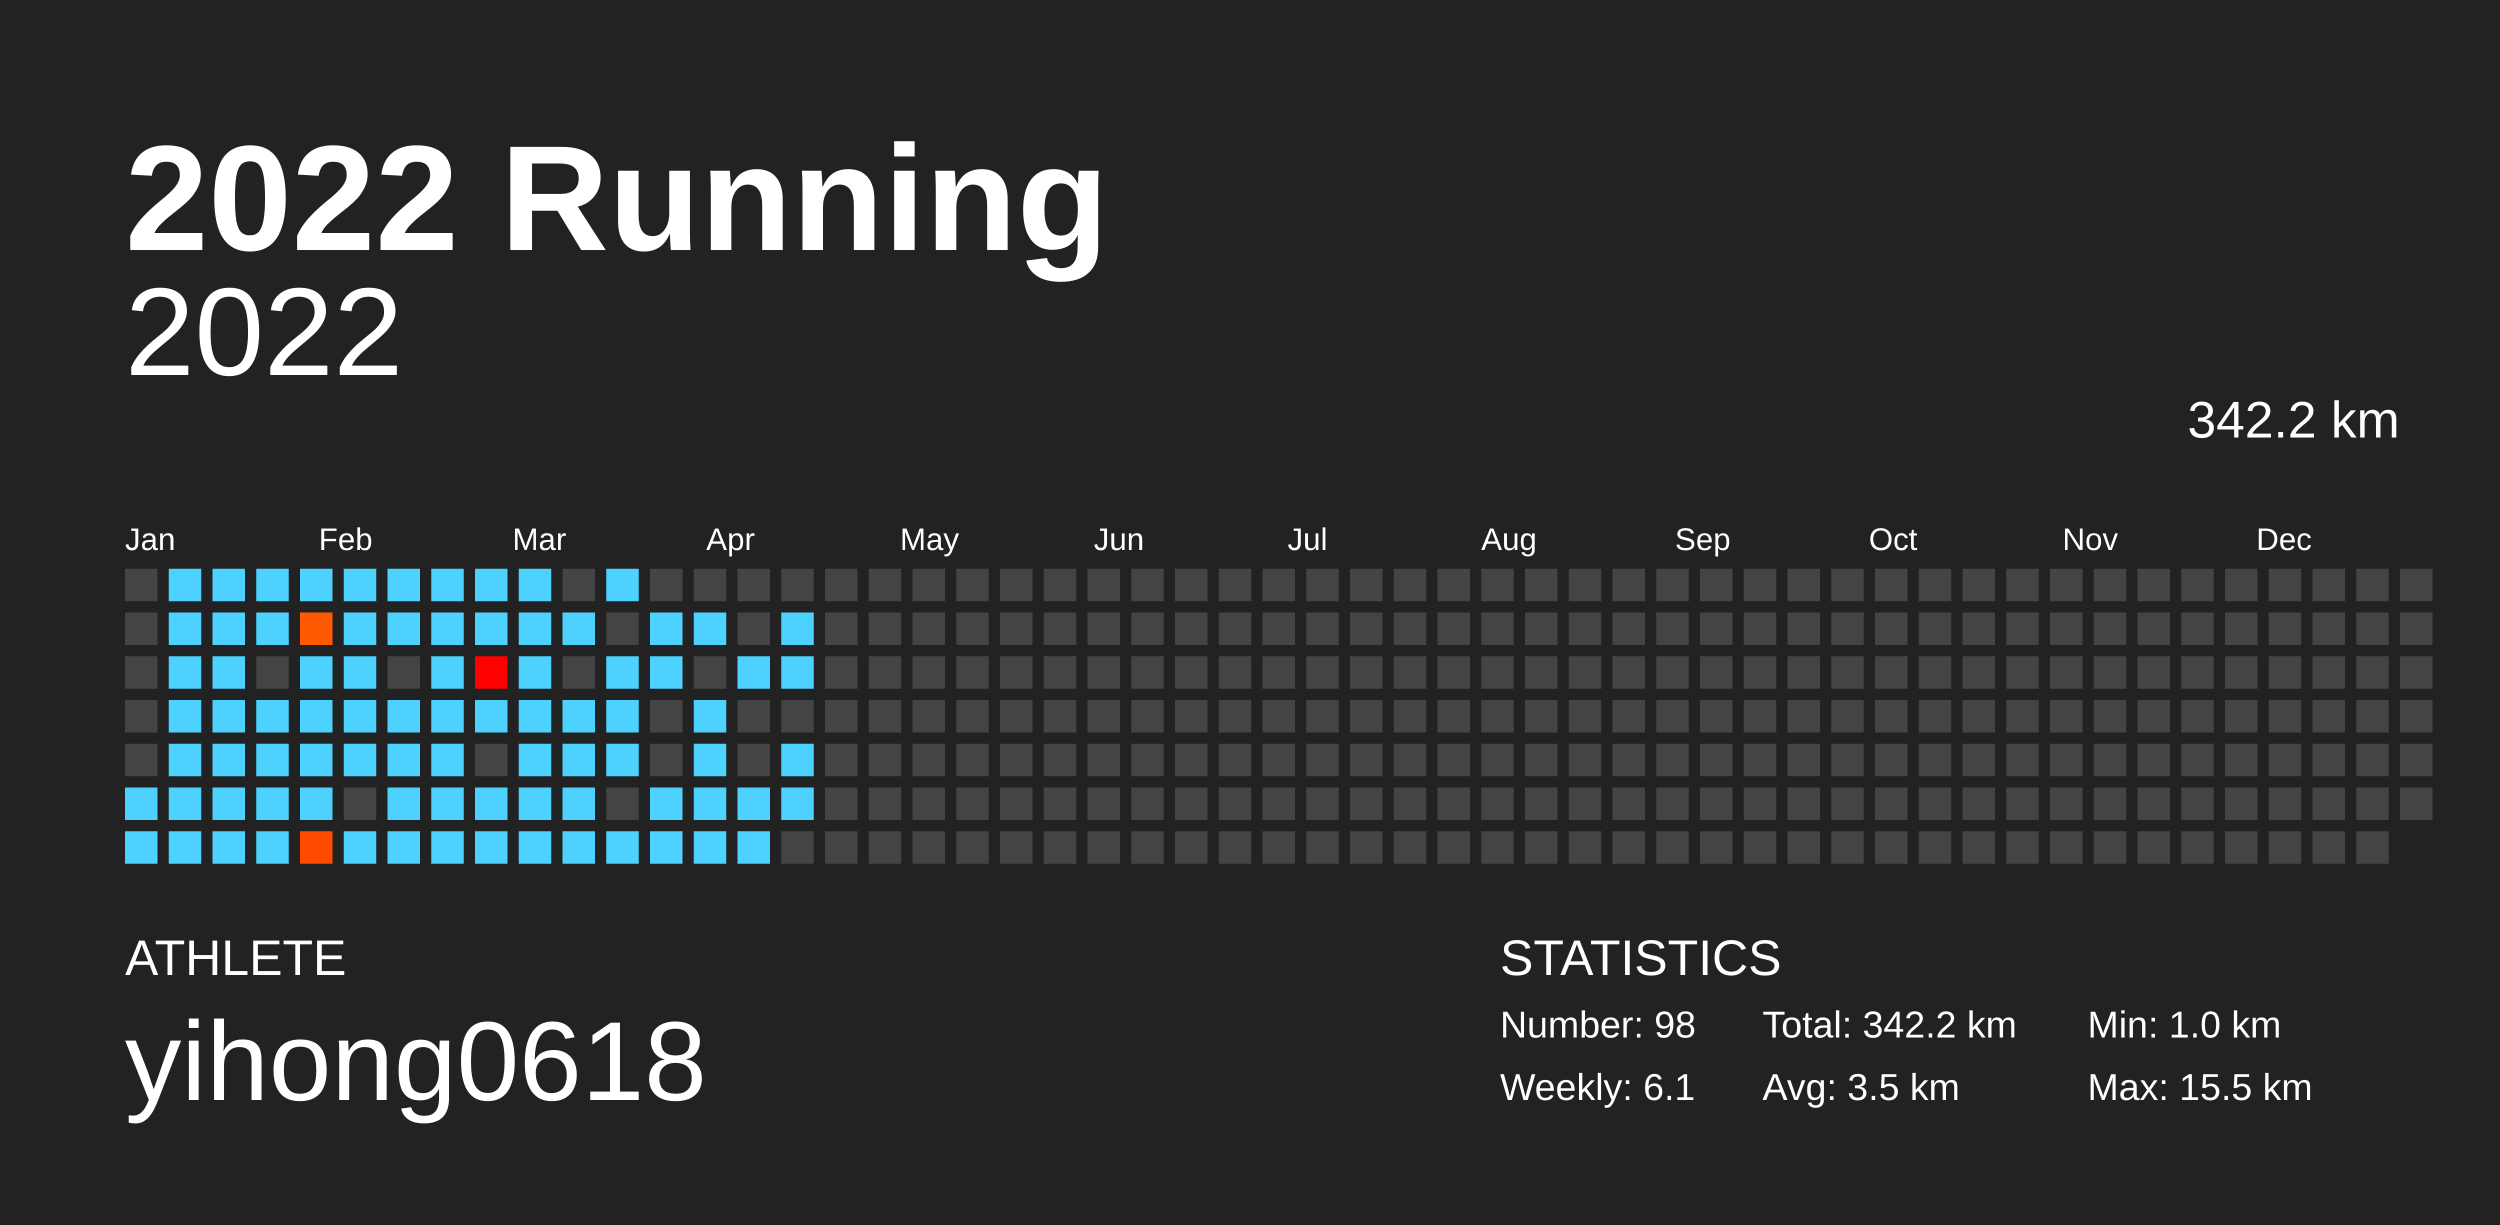
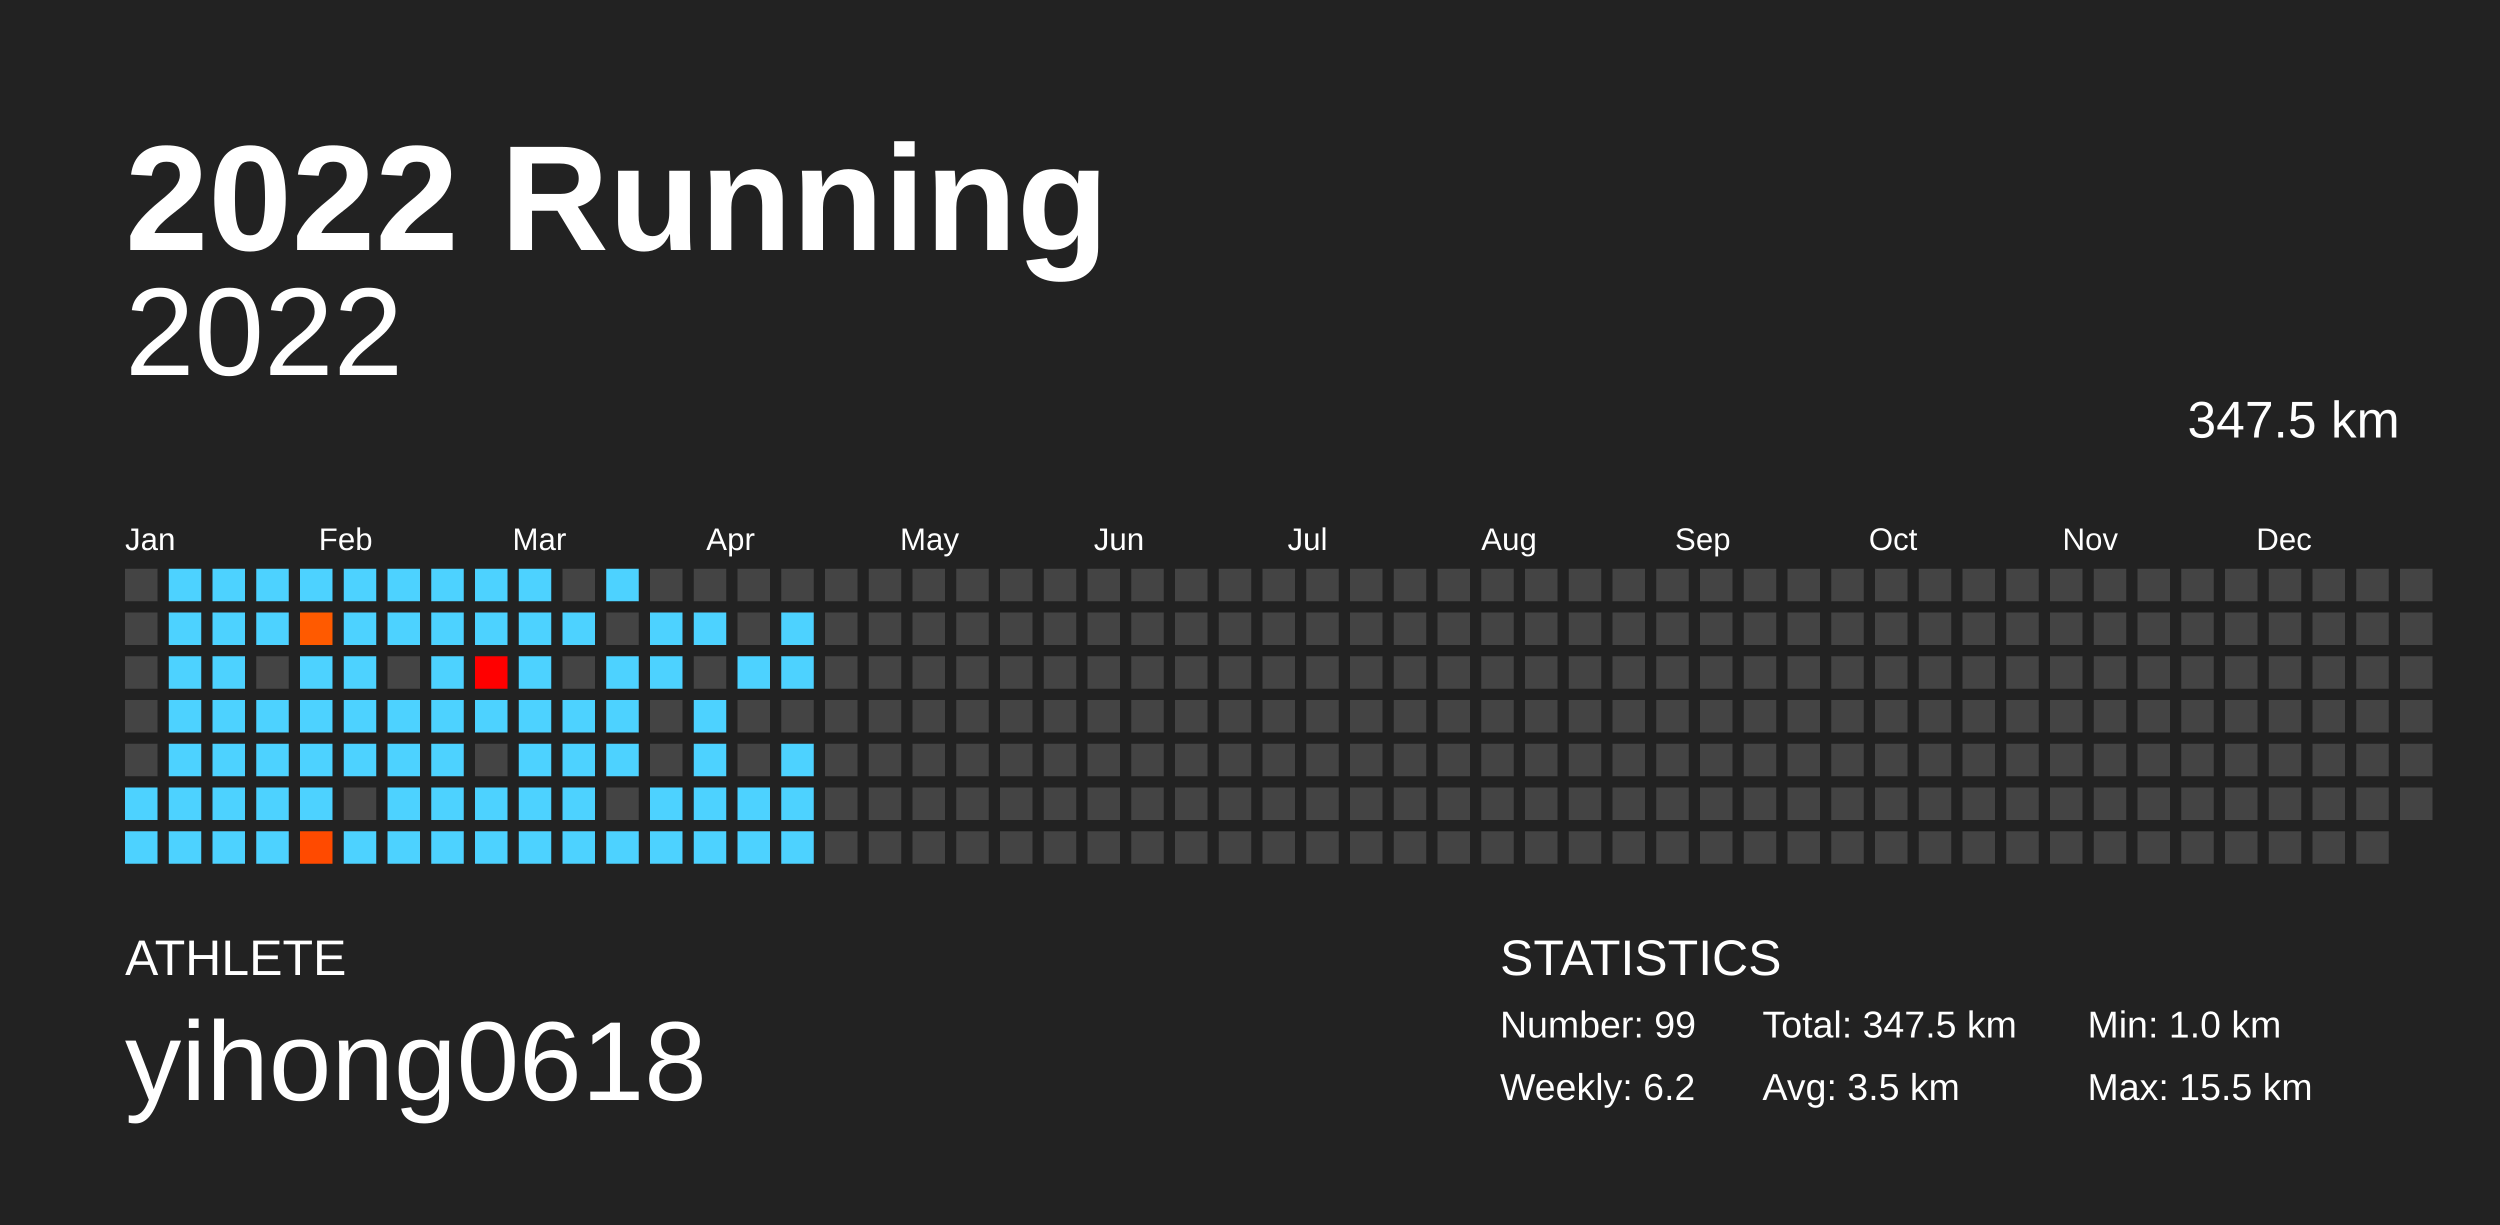
<svg xmlns="http://www.w3.org/2000/svg" baseProfile="full" height="98mm" version="1.1" viewBox="0,0,200,98" width="200mm">
  <defs />
  <rect fill="#222222" height="98" width="200" x="0" y="0" />
  <text fill="#FFFFFF" style="font-size:12px; font-family:Arial; font-weight:bold;" x="10" y="20">2022 Running</text>
  <text fill="#FFFFFF" style="font-size:4px; font-family:Arial" x="10" y="78">ATHLETE</text>
  <text fill="#FFFFFF" style="font-size:9px; font-family:Arial" x="10" y="88">yihong0618</text>
  <text fill="#FFFFFF" style="font-size:4px; font-family:Arial" x="120" y="78">STATISTICS</text>
-   <text fill="#FFFFFF" style="font-size:3px; font-family:Arial" x="120" y="83">Number: 98</text>
-   <text fill="#FFFFFF" style="font-size:3px; font-family:Arial" x="120" y="88">Weekly: 6.1</text>
-   <text fill="#FFFFFF" style="font-size:3px; font-family:Arial" x="141" y="83">Total: 342.2 km</text>
+   <text fill="#FFFFFF" style="font-size:3px; font-family:Arial" x="120" y="83">Number: 99</text>
+   <text fill="#FFFFFF" style="font-size:3px; font-family:Arial" x="120" y="88">Weekly: 6.2</text>
+   <text fill="#FFFFFF" style="font-size:3px; font-family:Arial" x="141" y="83">Total: 347.5 km</text>
  <text fill="#FFFFFF" style="font-size:3px; font-family:Arial" x="141" y="88">Avg: 3.5 km</text>
  <text fill="#FFFFFF" style="font-size:3px; font-family:Arial" x="167" y="83">Min: 1.0 km</text>
  <text fill="#FFFFFF" style="font-size:3px; font-family:Arial" x="167" y="88">Max: 15.5 km</text>
  <text alignment-baseline="hanging" fill="#FFFFFF" style="font-size:10.0px; font-family:Arial;" x="10" y="30">2022</text>
-   <text alignment-baseline="hanging" fill="#FFFFFF" style="font-size:4.125px; font-family:Arial;" x="175" y="35">342.2 km</text>
+   <text alignment-baseline="hanging" fill="#FFFFFF" style="font-size:4.125px; font-family:Arial;" x="175" y="35">347.5 km</text>
  <text fill="#FFFFFF" style="font-size:2.5px; font-family:Arial" x="10.0" y="44">Jan</text>
  <text fill="#FFFFFF" style="font-size:2.5px; font-family:Arial" x="25.5" y="44">Feb</text>
  <text fill="#FFFFFF" style="font-size:2.5px; font-family:Arial" x="41.0" y="44">Mar</text>
  <text fill="#FFFFFF" style="font-size:2.5px; font-family:Arial" x="56.5" y="44">Apr</text>
  <text fill="#FFFFFF" style="font-size:2.5px; font-family:Arial" x="72.0" y="44">May</text>
  <text fill="#FFFFFF" style="font-size:2.5px; font-family:Arial" x="87.5" y="44">Jun</text>
  <text fill="#FFFFFF" style="font-size:2.5px; font-family:Arial" x="103.0" y="44">Jul</text>
  <text fill="#FFFFFF" style="font-size:2.5px; font-family:Arial" x="118.5" y="44">Aug</text>
  <text fill="#FFFFFF" style="font-size:2.5px; font-family:Arial" x="134.0" y="44">Sep</text>
  <text fill="#FFFFFF" style="font-size:2.5px; font-family:Arial" x="149.5" y="44">Oct</text>
  <text fill="#FFFFFF" style="font-size:2.5px; font-family:Arial" x="165.0" y="44">Nov</text>
  <text fill="#FFFFFF" style="font-size:2.5px; font-family:Arial" x="180.5" y="44">Dec</text>
  <rect fill="#444444" height="2.6" width="2.6" x="10.0" y="45.5" />
  <rect fill="#444444" height="2.6" width="2.6" x="10.0" y="49.0" />
  <rect fill="#444444" height="2.6" width="2.6" x="10.0" y="52.5" />
  <rect fill="#444444" height="2.6" width="2.6" x="10.0" y="56.0" />
  <rect fill="#444444" height="2.6" width="2.6" x="10.0" y="59.5" />
  <rect fill="#4dd2ff" height="2.6" width="2.6" x="10.0" y="63.0" />
  <rect fill="#4dd2ff" height="2.6" width="2.6" x="10.0" y="66.5" />
  <rect fill="#4dd2ff" height="2.6" width="2.6" x="13.5" y="45.5" />
  <rect fill="#4dd2ff" height="2.6" width="2.6" x="13.5" y="49.0" />
  <rect fill="#4dd2ff" height="2.6" width="2.6" x="13.5" y="52.5" />
  <rect fill="#4dd2ff" height="2.6" width="2.6" x="13.5" y="56.0" />
  <rect fill="#4dd2ff" height="2.6" width="2.6" x="13.5" y="59.5" />
  <rect fill="#4dd2ff" height="2.6" width="2.6" x="13.5" y="63.0" />
  <rect fill="#4dd2ff" height="2.6" width="2.6" x="13.5" y="66.5" />
  <rect fill="#4dd2ff" height="2.6" width="2.6" x="17.0" y="45.5" />
  <rect fill="#4dd2ff" height="2.6" width="2.6" x="17.0" y="49.0" />
  <rect fill="#4dd2ff" height="2.6" width="2.6" x="17.0" y="52.5" />
  <rect fill="#4dd2ff" height="2.6" width="2.6" x="17.0" y="56.0" />
  <rect fill="#4dd2ff" height="2.6" width="2.6" x="17.0" y="59.5" />
  <rect fill="#4dd2ff" height="2.6" width="2.6" x="17.0" y="63.0" />
  <rect fill="#4dd2ff" height="2.6" width="2.6" x="17.0" y="66.5" />
  <rect fill="#4dd2ff" height="2.6" width="2.6" x="20.5" y="45.5" />
  <rect fill="#4dd2ff" height="2.6" width="2.6" x="20.5" y="49.0" />
  <rect fill="#444444" height="2.6" width="2.6" x="20.5" y="52.5" />
  <rect fill="#4dd2ff" height="2.6" width="2.6" x="20.5" y="56.0" />
  <rect fill="#4dd2ff" height="2.6" width="2.6" x="20.5" y="59.5" />
  <rect fill="#4dd2ff" height="2.6" width="2.6" x="20.5" y="63.0" />
  <rect fill="#4dd2ff" height="2.6" width="2.6" x="20.5" y="66.5" />
  <rect fill="#4dd2ff" height="2.6" width="2.6" x="24.0" y="45.5" />
  <rect fill="#ff5a00" height="2.6" width="2.6" x="24.0" y="49.0" />
  <rect fill="#4dd2ff" height="2.6" width="2.6" x="24.0" y="52.5" />
  <rect fill="#4dd2ff" height="2.6" width="2.6" x="24.0" y="56.0" />
  <rect fill="#4dd2ff" height="2.6" width="2.6" x="24.0" y="59.5" />
  <rect fill="#4dd2ff" height="2.6" width="2.6" x="24.0" y="63.0" />
  <rect fill="#ff4a00" height="2.6" width="2.6" x="24.0" y="66.5" />
  <rect fill="#4dd2ff" height="2.6" width="2.6" x="27.5" y="45.5" />
  <rect fill="#4dd2ff" height="2.6" width="2.6" x="27.5" y="49.0" />
  <rect fill="#4dd2ff" height="2.6" width="2.6" x="27.5" y="52.5" />
  <rect fill="#4dd2ff" height="2.6" width="2.6" x="27.5" y="56.0" />
  <rect fill="#4dd2ff" height="2.6" width="2.6" x="27.5" y="59.5" />
  <rect fill="#444444" height="2.6" width="2.6" x="27.5" y="63.0" />
  <rect fill="#4dd2ff" height="2.6" width="2.6" x="27.5" y="66.5" />
  <rect fill="#4dd2ff" height="2.6" width="2.6" x="31.0" y="45.5" />
  <rect fill="#4dd2ff" height="2.6" width="2.6" x="31.0" y="49.0" />
  <rect fill="#444444" height="2.6" width="2.6" x="31.0" y="52.5" />
  <rect fill="#4dd2ff" height="2.6" width="2.6" x="31.0" y="56.0" />
  <rect fill="#4dd2ff" height="2.6" width="2.6" x="31.0" y="59.5" />
  <rect fill="#4dd2ff" height="2.6" width="2.6" x="31.0" y="63.0" />
  <rect fill="#4dd2ff" height="2.6" width="2.6" x="31.0" y="66.5" />
  <rect fill="#4dd2ff" height="2.6" width="2.6" x="34.5" y="45.5" />
  <rect fill="#4dd2ff" height="2.6" width="2.6" x="34.5" y="49.0" />
  <rect fill="#4dd2ff" height="2.6" width="2.6" x="34.5" y="52.5" />
  <rect fill="#4dd2ff" height="2.6" width="2.6" x="34.5" y="56.0" />
  <rect fill="#4dd2ff" height="2.6" width="2.6" x="34.5" y="59.5" />
  <rect fill="#4dd2ff" height="2.6" width="2.6" x="34.5" y="63.0" />
  <rect fill="#4dd2ff" height="2.6" width="2.6" x="34.5" y="66.5" />
  <rect fill="#4dd2ff" height="2.6" width="2.6" x="38.0" y="45.5" />
  <rect fill="#4dd2ff" height="2.6" width="2.6" x="38.0" y="49.0" />
  <rect fill="#ff0000" height="2.6" width="2.6" x="38.0" y="52.5" />
  <rect fill="#4dd2ff" height="2.6" width="2.6" x="38.0" y="56.0" />
  <rect fill="#444444" height="2.6" width="2.6" x="38.0" y="59.5" />
  <rect fill="#4dd2ff" height="2.6" width="2.6" x="38.0" y="63.0" />
  <rect fill="#4dd2ff" height="2.6" width="2.6" x="38.0" y="66.5" />
  <rect fill="#4dd2ff" height="2.6" width="2.6" x="41.5" y="45.5" />
  <rect fill="#4dd2ff" height="2.6" width="2.6" x="41.5" y="49.0" />
  <rect fill="#4dd2ff" height="2.6" width="2.6" x="41.5" y="52.5" />
  <rect fill="#4dd2ff" height="2.6" width="2.6" x="41.5" y="56.0" />
  <rect fill="#4dd2ff" height="2.6" width="2.6" x="41.5" y="59.5" />
  <rect fill="#4dd2ff" height="2.6" width="2.6" x="41.5" y="63.0" />
  <rect fill="#4dd2ff" height="2.6" width="2.6" x="41.5" y="66.5" />
  <rect fill="#444444" height="2.6" width="2.6" x="45.0" y="45.5" />
  <rect fill="#4dd2ff" height="2.6" width="2.6" x="45.0" y="49.0" />
  <rect fill="#444444" height="2.6" width="2.6" x="45.0" y="52.5" />
  <rect fill="#4dd2ff" height="2.6" width="2.6" x="45.0" y="56.0" />
  <rect fill="#4dd2ff" height="2.6" width="2.6" x="45.0" y="59.5" />
  <rect fill="#4dd2ff" height="2.6" width="2.6" x="45.0" y="63.0" />
  <rect fill="#4dd2ff" height="2.6" width="2.6" x="45.0" y="66.5" />
  <rect fill="#4dd2ff" height="2.6" width="2.6" x="48.5" y="45.5" />
  <rect fill="#444444" height="2.6" width="2.6" x="48.5" y="49.0" />
  <rect fill="#4dd2ff" height="2.6" width="2.6" x="48.5" y="52.5" />
  <rect fill="#4dd2ff" height="2.6" width="2.6" x="48.5" y="56.0" />
  <rect fill="#4dd2ff" height="2.6" width="2.6" x="48.5" y="59.5" />
  <rect fill="#444444" height="2.6" width="2.6" x="48.5" y="63.0" />
  <rect fill="#4dd2ff" height="2.6" width="2.6" x="48.5" y="66.5" />
  <rect fill="#444444" height="2.6" width="2.6" x="52.0" y="45.5" />
  <rect fill="#4dd2ff" height="2.6" width="2.6" x="52.0" y="49.0" />
  <rect fill="#4dd2ff" height="2.6" width="2.6" x="52.0" y="52.5" />
  <rect fill="#444444" height="2.6" width="2.6" x="52.0" y="56.0" />
  <rect fill="#444444" height="2.6" width="2.6" x="52.0" y="59.5" />
  <rect fill="#4dd2ff" height="2.6" width="2.6" x="52.0" y="63.0" />
  <rect fill="#4dd2ff" height="2.6" width="2.6" x="52.0" y="66.5" />
  <rect fill="#444444" height="2.6" width="2.6" x="55.5" y="45.5" />
  <rect fill="#4dd2ff" height="2.6" width="2.6" x="55.5" y="49.0" />
  <rect fill="#444444" height="2.6" width="2.6" x="55.5" y="52.5" />
  <rect fill="#4dd2ff" height="2.6" width="2.6" x="55.5" y="56.0" />
  <rect fill="#4dd2ff" height="2.6" width="2.6" x="55.5" y="59.5" />
  <rect fill="#4dd2ff" height="2.6" width="2.6" x="55.5" y="63.0" />
  <rect fill="#4dd2ff" height="2.6" width="2.6" x="55.5" y="66.5" />
  <rect fill="#444444" height="2.6" width="2.6" x="59.0" y="45.5" />
  <rect fill="#444444" height="2.6" width="2.6" x="59.0" y="49.0" />
  <rect fill="#4dd2ff" height="2.6" width="2.6" x="59.0" y="52.5" />
  <rect fill="#444444" height="2.6" width="2.6" x="59.0" y="56.0" />
  <rect fill="#444444" height="2.6" width="2.6" x="59.0" y="59.5" />
  <rect fill="#4dd2ff" height="2.6" width="2.6" x="59.0" y="63.0" />
  <rect fill="#4dd2ff" height="2.6" width="2.6" x="59.0" y="66.5" />
  <rect fill="#444444" height="2.6" width="2.6" x="62.5" y="45.5" />
  <rect fill="#4dd2ff" height="2.6" width="2.6" x="62.5" y="49.0" />
  <rect fill="#4dd2ff" height="2.6" width="2.6" x="62.5" y="52.5" />
  <rect fill="#444444" height="2.6" width="2.6" x="62.5" y="56.0" />
  <rect fill="#4dd2ff" height="2.6" width="2.6" x="62.5" y="59.5" />
  <rect fill="#4dd2ff" height="2.6" width="2.6" x="62.5" y="63.0" />
-   <rect fill="#444444" height="2.6" width="2.6" x="62.5" y="66.5" />
+   <rect fill="#4dd2ff" height="2.6" width="2.6" x="62.5" y="66.5" />
  <rect fill="#444444" height="2.6" width="2.6" x="66.0" y="45.5" />
  <rect fill="#444444" height="2.6" width="2.6" x="66.0" y="49.0" />
  <rect fill="#444444" height="2.6" width="2.6" x="66.0" y="52.5" />
  <rect fill="#444444" height="2.6" width="2.6" x="66.0" y="56.0" />
  <rect fill="#444444" height="2.6" width="2.6" x="66.0" y="59.5" />
  <rect fill="#444444" height="2.6" width="2.6" x="66.0" y="63.0" />
  <rect fill="#444444" height="2.6" width="2.6" x="66.0" y="66.5" />
  <rect fill="#444444" height="2.6" width="2.6" x="69.5" y="45.5" />
  <rect fill="#444444" height="2.6" width="2.6" x="69.5" y="49.0" />
  <rect fill="#444444" height="2.6" width="2.6" x="69.5" y="52.5" />
  <rect fill="#444444" height="2.6" width="2.6" x="69.5" y="56.0" />
  <rect fill="#444444" height="2.6" width="2.6" x="69.5" y="59.5" />
  <rect fill="#444444" height="2.6" width="2.6" x="69.5" y="63.0" />
  <rect fill="#444444" height="2.6" width="2.6" x="69.5" y="66.5" />
  <rect fill="#444444" height="2.6" width="2.6" x="73.0" y="45.5" />
  <rect fill="#444444" height="2.6" width="2.6" x="73.0" y="49.0" />
  <rect fill="#444444" height="2.6" width="2.6" x="73.0" y="52.5" />
  <rect fill="#444444" height="2.6" width="2.6" x="73.0" y="56.0" />
  <rect fill="#444444" height="2.6" width="2.6" x="73.0" y="59.5" />
  <rect fill="#444444" height="2.6" width="2.6" x="73.0" y="63.0" />
  <rect fill="#444444" height="2.6" width="2.6" x="73.0" y="66.5" />
  <rect fill="#444444" height="2.6" width="2.6" x="76.5" y="45.5" />
  <rect fill="#444444" height="2.6" width="2.6" x="76.5" y="49.0" />
  <rect fill="#444444" height="2.6" width="2.6" x="76.5" y="52.5" />
  <rect fill="#444444" height="2.6" width="2.6" x="76.5" y="56.0" />
  <rect fill="#444444" height="2.6" width="2.6" x="76.5" y="59.5" />
  <rect fill="#444444" height="2.6" width="2.6" x="76.5" y="63.0" />
  <rect fill="#444444" height="2.6" width="2.6" x="76.5" y="66.5" />
  <rect fill="#444444" height="2.6" width="2.6" x="80.0" y="45.5" />
  <rect fill="#444444" height="2.6" width="2.6" x="80.0" y="49.0" />
  <rect fill="#444444" height="2.6" width="2.6" x="80.0" y="52.5" />
  <rect fill="#444444" height="2.6" width="2.6" x="80.0" y="56.0" />
  <rect fill="#444444" height="2.6" width="2.6" x="80.0" y="59.5" />
  <rect fill="#444444" height="2.6" width="2.6" x="80.0" y="63.0" />
  <rect fill="#444444" height="2.6" width="2.6" x="80.0" y="66.5" />
  <rect fill="#444444" height="2.6" width="2.6" x="83.5" y="45.5" />
  <rect fill="#444444" height="2.6" width="2.6" x="83.5" y="49.0" />
  <rect fill="#444444" height="2.6" width="2.6" x="83.5" y="52.5" />
  <rect fill="#444444" height="2.6" width="2.6" x="83.5" y="56.0" />
  <rect fill="#444444" height="2.6" width="2.6" x="83.5" y="59.5" />
  <rect fill="#444444" height="2.6" width="2.6" x="83.5" y="63.0" />
  <rect fill="#444444" height="2.6" width="2.6" x="83.5" y="66.5" />
  <rect fill="#444444" height="2.6" width="2.6" x="87.0" y="45.5" />
  <rect fill="#444444" height="2.6" width="2.6" x="87.0" y="49.0" />
  <rect fill="#444444" height="2.6" width="2.6" x="87.0" y="52.5" />
  <rect fill="#444444" height="2.6" width="2.6" x="87.0" y="56.0" />
  <rect fill="#444444" height="2.6" width="2.6" x="87.0" y="59.5" />
  <rect fill="#444444" height="2.6" width="2.6" x="87.0" y="63.0" />
  <rect fill="#444444" height="2.6" width="2.6" x="87.0" y="66.5" />
  <rect fill="#444444" height="2.6" width="2.6" x="90.5" y="45.5" />
  <rect fill="#444444" height="2.6" width="2.6" x="90.5" y="49.0" />
  <rect fill="#444444" height="2.6" width="2.6" x="90.5" y="52.5" />
  <rect fill="#444444" height="2.6" width="2.6" x="90.5" y="56.0" />
  <rect fill="#444444" height="2.6" width="2.6" x="90.5" y="59.5" />
  <rect fill="#444444" height="2.6" width="2.6" x="90.5" y="63.0" />
  <rect fill="#444444" height="2.6" width="2.6" x="90.5" y="66.5" />
  <rect fill="#444444" height="2.6" width="2.6" x="94.0" y="45.5" />
  <rect fill="#444444" height="2.6" width="2.6" x="94.0" y="49.0" />
  <rect fill="#444444" height="2.6" width="2.6" x="94.0" y="52.5" />
  <rect fill="#444444" height="2.6" width="2.6" x="94.0" y="56.0" />
  <rect fill="#444444" height="2.6" width="2.6" x="94.0" y="59.5" />
  <rect fill="#444444" height="2.6" width="2.6" x="94.0" y="63.0" />
  <rect fill="#444444" height="2.6" width="2.6" x="94.0" y="66.5" />
  <rect fill="#444444" height="2.6" width="2.6" x="97.5" y="45.5" />
  <rect fill="#444444" height="2.6" width="2.6" x="97.5" y="49.0" />
  <rect fill="#444444" height="2.6" width="2.6" x="97.5" y="52.5" />
  <rect fill="#444444" height="2.6" width="2.6" x="97.5" y="56.0" />
  <rect fill="#444444" height="2.6" width="2.6" x="97.5" y="59.5" />
  <rect fill="#444444" height="2.6" width="2.6" x="97.5" y="63.0" />
  <rect fill="#444444" height="2.6" width="2.6" x="97.5" y="66.5" />
  <rect fill="#444444" height="2.6" width="2.6" x="101.0" y="45.5" />
  <rect fill="#444444" height="2.6" width="2.6" x="101.0" y="49.0" />
  <rect fill="#444444" height="2.6" width="2.6" x="101.0" y="52.5" />
  <rect fill="#444444" height="2.6" width="2.6" x="101.0" y="56.0" />
  <rect fill="#444444" height="2.6" width="2.6" x="101.0" y="59.5" />
  <rect fill="#444444" height="2.6" width="2.6" x="101.0" y="63.0" />
  <rect fill="#444444" height="2.6" width="2.6" x="101.0" y="66.5" />
  <rect fill="#444444" height="2.6" width="2.6" x="104.5" y="45.5" />
  <rect fill="#444444" height="2.6" width="2.6" x="104.5" y="49.0" />
  <rect fill="#444444" height="2.6" width="2.6" x="104.5" y="52.5" />
  <rect fill="#444444" height="2.6" width="2.6" x="104.5" y="56.0" />
  <rect fill="#444444" height="2.6" width="2.6" x="104.5" y="59.5" />
  <rect fill="#444444" height="2.6" width="2.6" x="104.5" y="63.0" />
  <rect fill="#444444" height="2.6" width="2.6" x="104.5" y="66.5" />
  <rect fill="#444444" height="2.6" width="2.6" x="108.0" y="45.5" />
  <rect fill="#444444" height="2.6" width="2.6" x="108.0" y="49.0" />
  <rect fill="#444444" height="2.6" width="2.6" x="108.0" y="52.5" />
  <rect fill="#444444" height="2.6" width="2.6" x="108.0" y="56.0" />
  <rect fill="#444444" height="2.6" width="2.6" x="108.0" y="59.5" />
  <rect fill="#444444" height="2.6" width="2.6" x="108.0" y="63.0" />
  <rect fill="#444444" height="2.6" width="2.6" x="108.0" y="66.5" />
  <rect fill="#444444" height="2.6" width="2.6" x="111.5" y="45.5" />
  <rect fill="#444444" height="2.6" width="2.6" x="111.5" y="49.0" />
  <rect fill="#444444" height="2.6" width="2.6" x="111.5" y="52.5" />
  <rect fill="#444444" height="2.6" width="2.6" x="111.5" y="56.0" />
  <rect fill="#444444" height="2.6" width="2.6" x="111.5" y="59.5" />
  <rect fill="#444444" height="2.6" width="2.6" x="111.5" y="63.0" />
  <rect fill="#444444" height="2.6" width="2.6" x="111.5" y="66.5" />
  <rect fill="#444444" height="2.6" width="2.6" x="115.0" y="45.5" />
  <rect fill="#444444" height="2.6" width="2.6" x="115.0" y="49.0" />
  <rect fill="#444444" height="2.6" width="2.6" x="115.0" y="52.5" />
  <rect fill="#444444" height="2.6" width="2.6" x="115.0" y="56.0" />
  <rect fill="#444444" height="2.6" width="2.6" x="115.0" y="59.5" />
  <rect fill="#444444" height="2.6" width="2.6" x="115.0" y="63.0" />
  <rect fill="#444444" height="2.6" width="2.6" x="115.0" y="66.5" />
  <rect fill="#444444" height="2.6" width="2.6" x="118.5" y="45.5" />
  <rect fill="#444444" height="2.6" width="2.6" x="118.5" y="49.0" />
  <rect fill="#444444" height="2.6" width="2.6" x="118.5" y="52.5" />
  <rect fill="#444444" height="2.6" width="2.6" x="118.5" y="56.0" />
  <rect fill="#444444" height="2.6" width="2.6" x="118.5" y="59.5" />
  <rect fill="#444444" height="2.6" width="2.6" x="118.5" y="63.0" />
  <rect fill="#444444" height="2.6" width="2.6" x="118.5" y="66.5" />
  <rect fill="#444444" height="2.6" width="2.6" x="122.0" y="45.5" />
  <rect fill="#444444" height="2.6" width="2.6" x="122.0" y="49.0" />
  <rect fill="#444444" height="2.6" width="2.6" x="122.0" y="52.5" />
  <rect fill="#444444" height="2.6" width="2.6" x="122.0" y="56.0" />
  <rect fill="#444444" height="2.6" width="2.6" x="122.0" y="59.5" />
  <rect fill="#444444" height="2.6" width="2.6" x="122.0" y="63.0" />
  <rect fill="#444444" height="2.6" width="2.6" x="122.0" y="66.5" />
  <rect fill="#444444" height="2.6" width="2.6" x="125.5" y="45.5" />
  <rect fill="#444444" height="2.6" width="2.6" x="125.5" y="49.0" />
  <rect fill="#444444" height="2.6" width="2.6" x="125.5" y="52.5" />
  <rect fill="#444444" height="2.6" width="2.6" x="125.5" y="56.0" />
  <rect fill="#444444" height="2.6" width="2.6" x="125.5" y="59.5" />
  <rect fill="#444444" height="2.6" width="2.6" x="125.5" y="63.0" />
  <rect fill="#444444" height="2.6" width="2.6" x="125.5" y="66.5" />
  <rect fill="#444444" height="2.6" width="2.6" x="129.0" y="45.5" />
  <rect fill="#444444" height="2.6" width="2.6" x="129.0" y="49.0" />
  <rect fill="#444444" height="2.6" width="2.6" x="129.0" y="52.5" />
  <rect fill="#444444" height="2.6" width="2.6" x="129.0" y="56.0" />
  <rect fill="#444444" height="2.6" width="2.6" x="129.0" y="59.5" />
  <rect fill="#444444" height="2.6" width="2.6" x="129.0" y="63.0" />
  <rect fill="#444444" height="2.6" width="2.6" x="129.0" y="66.5" />
  <rect fill="#444444" height="2.6" width="2.6" x="132.5" y="45.5" />
  <rect fill="#444444" height="2.6" width="2.6" x="132.5" y="49.0" />
  <rect fill="#444444" height="2.6" width="2.6" x="132.5" y="52.5" />
  <rect fill="#444444" height="2.6" width="2.6" x="132.5" y="56.0" />
  <rect fill="#444444" height="2.6" width="2.6" x="132.5" y="59.5" />
  <rect fill="#444444" height="2.6" width="2.6" x="132.5" y="63.0" />
  <rect fill="#444444" height="2.6" width="2.6" x="132.5" y="66.5" />
  <rect fill="#444444" height="2.6" width="2.6" x="136.0" y="45.5" />
  <rect fill="#444444" height="2.6" width="2.6" x="136.0" y="49.0" />
  <rect fill="#444444" height="2.6" width="2.6" x="136.0" y="52.5" />
  <rect fill="#444444" height="2.6" width="2.6" x="136.0" y="56.0" />
  <rect fill="#444444" height="2.6" width="2.6" x="136.0" y="59.5" />
  <rect fill="#444444" height="2.6" width="2.6" x="136.0" y="63.0" />
  <rect fill="#444444" height="2.6" width="2.6" x="136.0" y="66.5" />
  <rect fill="#444444" height="2.6" width="2.6" x="139.5" y="45.5" />
  <rect fill="#444444" height="2.6" width="2.6" x="139.5" y="49.0" />
  <rect fill="#444444" height="2.6" width="2.6" x="139.5" y="52.5" />
  <rect fill="#444444" height="2.6" width="2.6" x="139.5" y="56.0" />
  <rect fill="#444444" height="2.6" width="2.6" x="139.5" y="59.5" />
  <rect fill="#444444" height="2.6" width="2.6" x="139.5" y="63.0" />
  <rect fill="#444444" height="2.6" width="2.6" x="139.5" y="66.5" />
  <rect fill="#444444" height="2.6" width="2.6" x="143.0" y="45.5" />
  <rect fill="#444444" height="2.6" width="2.6" x="143.0" y="49.0" />
  <rect fill="#444444" height="2.6" width="2.6" x="143.0" y="52.5" />
  <rect fill="#444444" height="2.6" width="2.6" x="143.0" y="56.0" />
  <rect fill="#444444" height="2.6" width="2.6" x="143.0" y="59.5" />
  <rect fill="#444444" height="2.6" width="2.6" x="143.0" y="63.0" />
  <rect fill="#444444" height="2.6" width="2.6" x="143.0" y="66.5" />
  <rect fill="#444444" height="2.6" width="2.6" x="146.5" y="45.5" />
  <rect fill="#444444" height="2.6" width="2.6" x="146.5" y="49.0" />
  <rect fill="#444444" height="2.6" width="2.6" x="146.5" y="52.5" />
  <rect fill="#444444" height="2.6" width="2.6" x="146.5" y="56.0" />
  <rect fill="#444444" height="2.6" width="2.6" x="146.5" y="59.5" />
  <rect fill="#444444" height="2.6" width="2.6" x="146.5" y="63.0" />
  <rect fill="#444444" height="2.6" width="2.6" x="146.5" y="66.5" />
  <rect fill="#444444" height="2.6" width="2.6" x="150.0" y="45.5" />
  <rect fill="#444444" height="2.6" width="2.6" x="150.0" y="49.0" />
  <rect fill="#444444" height="2.6" width="2.6" x="150.0" y="52.5" />
  <rect fill="#444444" height="2.6" width="2.6" x="150.0" y="56.0" />
  <rect fill="#444444" height="2.6" width="2.6" x="150.0" y="59.5" />
  <rect fill="#444444" height="2.6" width="2.6" x="150.0" y="63.0" />
  <rect fill="#444444" height="2.6" width="2.6" x="150.0" y="66.5" />
  <rect fill="#444444" height="2.6" width="2.6" x="153.5" y="45.5" />
  <rect fill="#444444" height="2.6" width="2.6" x="153.5" y="49.0" />
  <rect fill="#444444" height="2.6" width="2.6" x="153.5" y="52.5" />
  <rect fill="#444444" height="2.6" width="2.6" x="153.5" y="56.0" />
  <rect fill="#444444" height="2.6" width="2.6" x="153.5" y="59.5" />
  <rect fill="#444444" height="2.6" width="2.6" x="153.5" y="63.0" />
  <rect fill="#444444" height="2.6" width="2.6" x="153.5" y="66.5" />
  <rect fill="#444444" height="2.6" width="2.6" x="157.0" y="45.5" />
  <rect fill="#444444" height="2.6" width="2.6" x="157.0" y="49.0" />
  <rect fill="#444444" height="2.6" width="2.6" x="157.0" y="52.5" />
  <rect fill="#444444" height="2.6" width="2.6" x="157.0" y="56.0" />
  <rect fill="#444444" height="2.6" width="2.6" x="157.0" y="59.5" />
  <rect fill="#444444" height="2.6" width="2.6" x="157.0" y="63.0" />
  <rect fill="#444444" height="2.6" width="2.6" x="157.0" y="66.5" />
  <rect fill="#444444" height="2.6" width="2.6" x="160.5" y="45.5" />
  <rect fill="#444444" height="2.6" width="2.6" x="160.5" y="49.0" />
  <rect fill="#444444" height="2.6" width="2.6" x="160.5" y="52.5" />
  <rect fill="#444444" height="2.6" width="2.6" x="160.5" y="56.0" />
  <rect fill="#444444" height="2.6" width="2.6" x="160.5" y="59.5" />
  <rect fill="#444444" height="2.6" width="2.6" x="160.5" y="63.0" />
  <rect fill="#444444" height="2.6" width="2.6" x="160.5" y="66.5" />
  <rect fill="#444444" height="2.6" width="2.6" x="164.0" y="45.5" />
  <rect fill="#444444" height="2.6" width="2.6" x="164.0" y="49.0" />
  <rect fill="#444444" height="2.6" width="2.6" x="164.0" y="52.5" />
  <rect fill="#444444" height="2.6" width="2.6" x="164.0" y="56.0" />
  <rect fill="#444444" height="2.6" width="2.6" x="164.0" y="59.5" />
  <rect fill="#444444" height="2.6" width="2.6" x="164.0" y="63.0" />
  <rect fill="#444444" height="2.6" width="2.6" x="164.0" y="66.5" />
  <rect fill="#444444" height="2.6" width="2.6" x="167.5" y="45.5" />
  <rect fill="#444444" height="2.6" width="2.6" x="167.5" y="49.0" />
  <rect fill="#444444" height="2.6" width="2.6" x="167.5" y="52.5" />
  <rect fill="#444444" height="2.6" width="2.6" x="167.5" y="56.0" />
  <rect fill="#444444" height="2.6" width="2.6" x="167.5" y="59.5" />
  <rect fill="#444444" height="2.6" width="2.6" x="167.5" y="63.0" />
  <rect fill="#444444" height="2.6" width="2.6" x="167.5" y="66.5" />
  <rect fill="#444444" height="2.6" width="2.6" x="171.0" y="45.5" />
  <rect fill="#444444" height="2.6" width="2.6" x="171.0" y="49.0" />
  <rect fill="#444444" height="2.6" width="2.6" x="171.0" y="52.5" />
  <rect fill="#444444" height="2.6" width="2.6" x="171.0" y="56.0" />
  <rect fill="#444444" height="2.6" width="2.6" x="171.0" y="59.5" />
  <rect fill="#444444" height="2.6" width="2.6" x="171.0" y="63.0" />
  <rect fill="#444444" height="2.6" width="2.6" x="171.0" y="66.5" />
  <rect fill="#444444" height="2.6" width="2.6" x="174.5" y="45.5" />
  <rect fill="#444444" height="2.6" width="2.6" x="174.5" y="49.0" />
  <rect fill="#444444" height="2.6" width="2.6" x="174.5" y="52.5" />
  <rect fill="#444444" height="2.6" width="2.6" x="174.5" y="56.0" />
  <rect fill="#444444" height="2.6" width="2.6" x="174.5" y="59.5" />
  <rect fill="#444444" height="2.6" width="2.6" x="174.5" y="63.0" />
  <rect fill="#444444" height="2.6" width="2.6" x="174.5" y="66.5" />
  <rect fill="#444444" height="2.6" width="2.6" x="178.0" y="45.5" />
  <rect fill="#444444" height="2.6" width="2.6" x="178.0" y="49.0" />
  <rect fill="#444444" height="2.6" width="2.6" x="178.0" y="52.5" />
  <rect fill="#444444" height="2.6" width="2.6" x="178.0" y="56.0" />
  <rect fill="#444444" height="2.6" width="2.6" x="178.0" y="59.5" />
  <rect fill="#444444" height="2.6" width="2.6" x="178.0" y="63.0" />
  <rect fill="#444444" height="2.6" width="2.6" x="178.0" y="66.5" />
  <rect fill="#444444" height="2.6" width="2.6" x="181.5" y="45.5" />
  <rect fill="#444444" height="2.6" width="2.6" x="181.5" y="49.0" />
  <rect fill="#444444" height="2.6" width="2.6" x="181.5" y="52.5" />
  <rect fill="#444444" height="2.6" width="2.6" x="181.5" y="56.0" />
  <rect fill="#444444" height="2.6" width="2.6" x="181.5" y="59.5" />
  <rect fill="#444444" height="2.6" width="2.6" x="181.5" y="63.0" />
  <rect fill="#444444" height="2.6" width="2.6" x="181.5" y="66.5" />
  <rect fill="#444444" height="2.6" width="2.6" x="185.0" y="45.5" />
  <rect fill="#444444" height="2.6" width="2.6" x="185.0" y="49.0" />
  <rect fill="#444444" height="2.6" width="2.6" x="185.0" y="52.5" />
  <rect fill="#444444" height="2.6" width="2.6" x="185.0" y="56.0" />
  <rect fill="#444444" height="2.6" width="2.6" x="185.0" y="59.5" />
  <rect fill="#444444" height="2.6" width="2.6" x="185.0" y="63.0" />
  <rect fill="#444444" height="2.6" width="2.6" x="185.0" y="66.5" />
  <rect fill="#444444" height="2.6" width="2.6" x="188.5" y="45.5" />
  <rect fill="#444444" height="2.6" width="2.6" x="188.5" y="49.0" />
  <rect fill="#444444" height="2.6" width="2.6" x="188.5" y="52.5" />
  <rect fill="#444444" height="2.6" width="2.6" x="188.5" y="56.0" />
  <rect fill="#444444" height="2.6" width="2.6" x="188.5" y="59.5" />
  <rect fill="#444444" height="2.6" width="2.6" x="188.5" y="63.0" />
  <rect fill="#444444" height="2.6" width="2.6" x="188.5" y="66.5" />
  <rect fill="#444444" height="2.6" width="2.6" x="192.0" y="45.5" />
  <rect fill="#444444" height="2.6" width="2.6" x="192.0" y="49.0" />
  <rect fill="#444444" height="2.6" width="2.6" x="192.0" y="52.5" />
  <rect fill="#444444" height="2.6" width="2.6" x="192.0" y="56.0" />
  <rect fill="#444444" height="2.6" width="2.6" x="192.0" y="59.5" />
  <rect fill="#444444" height="2.6" width="2.6" x="192.0" y="63.0" />
</svg>
